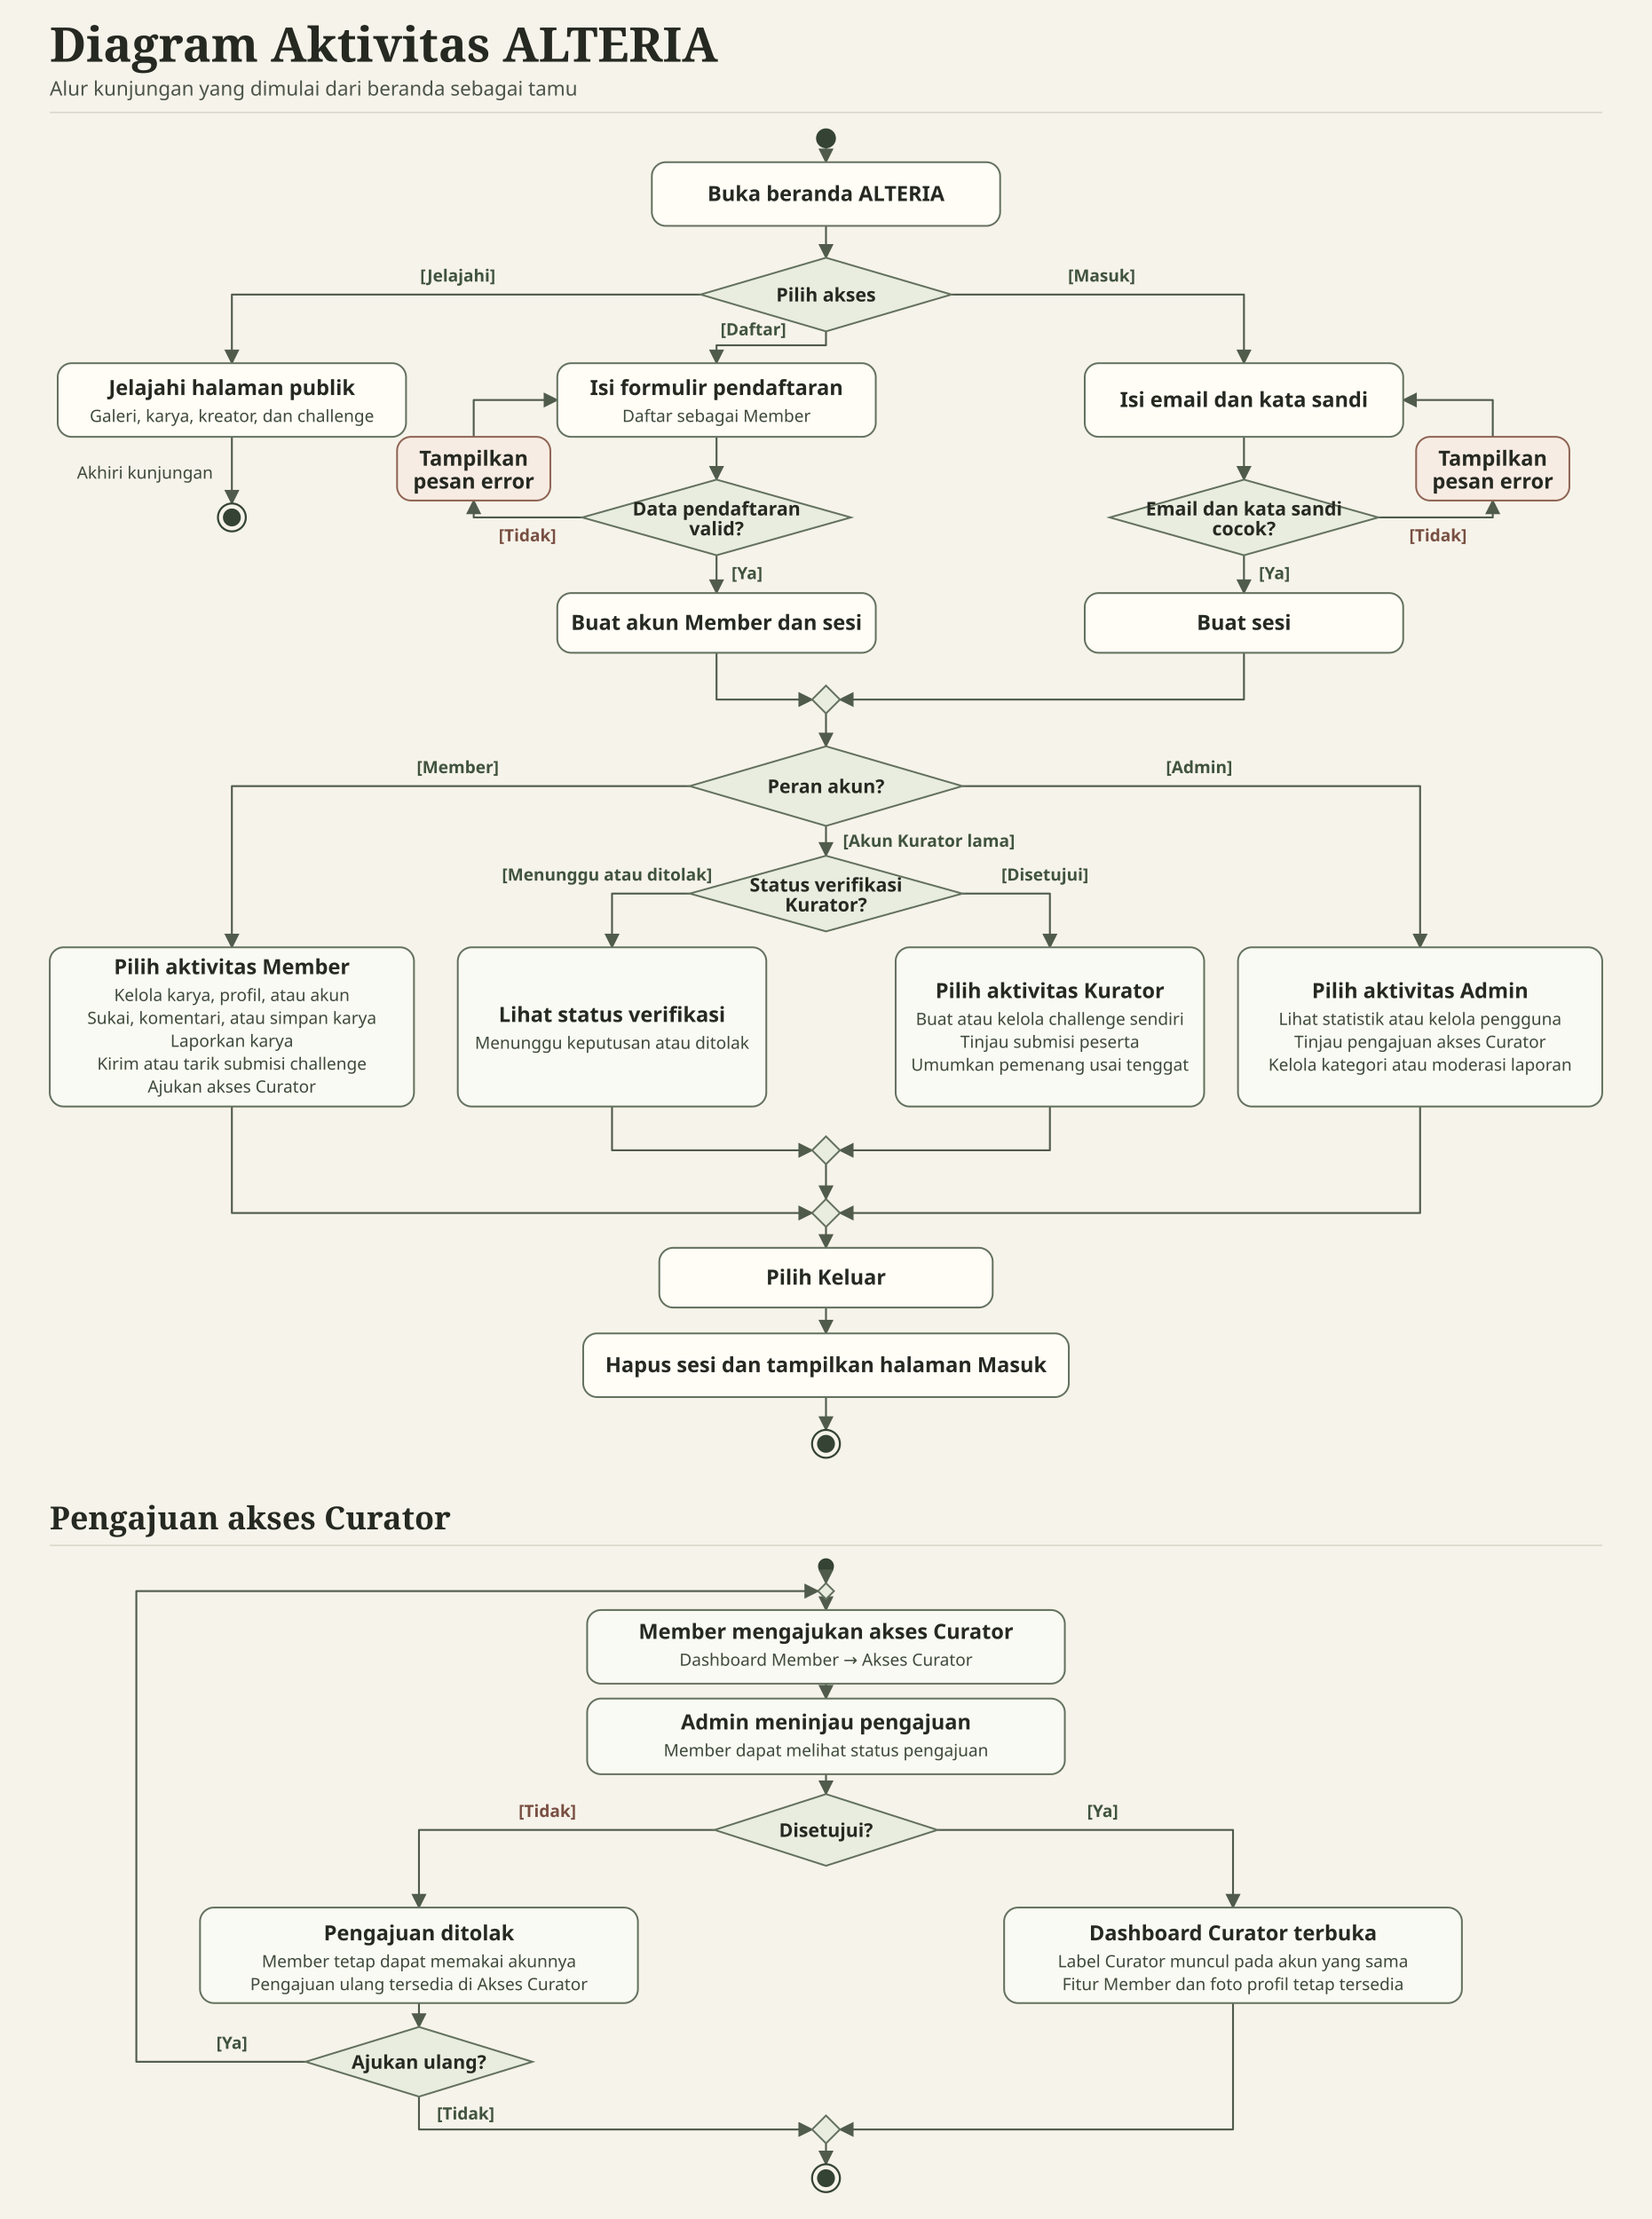
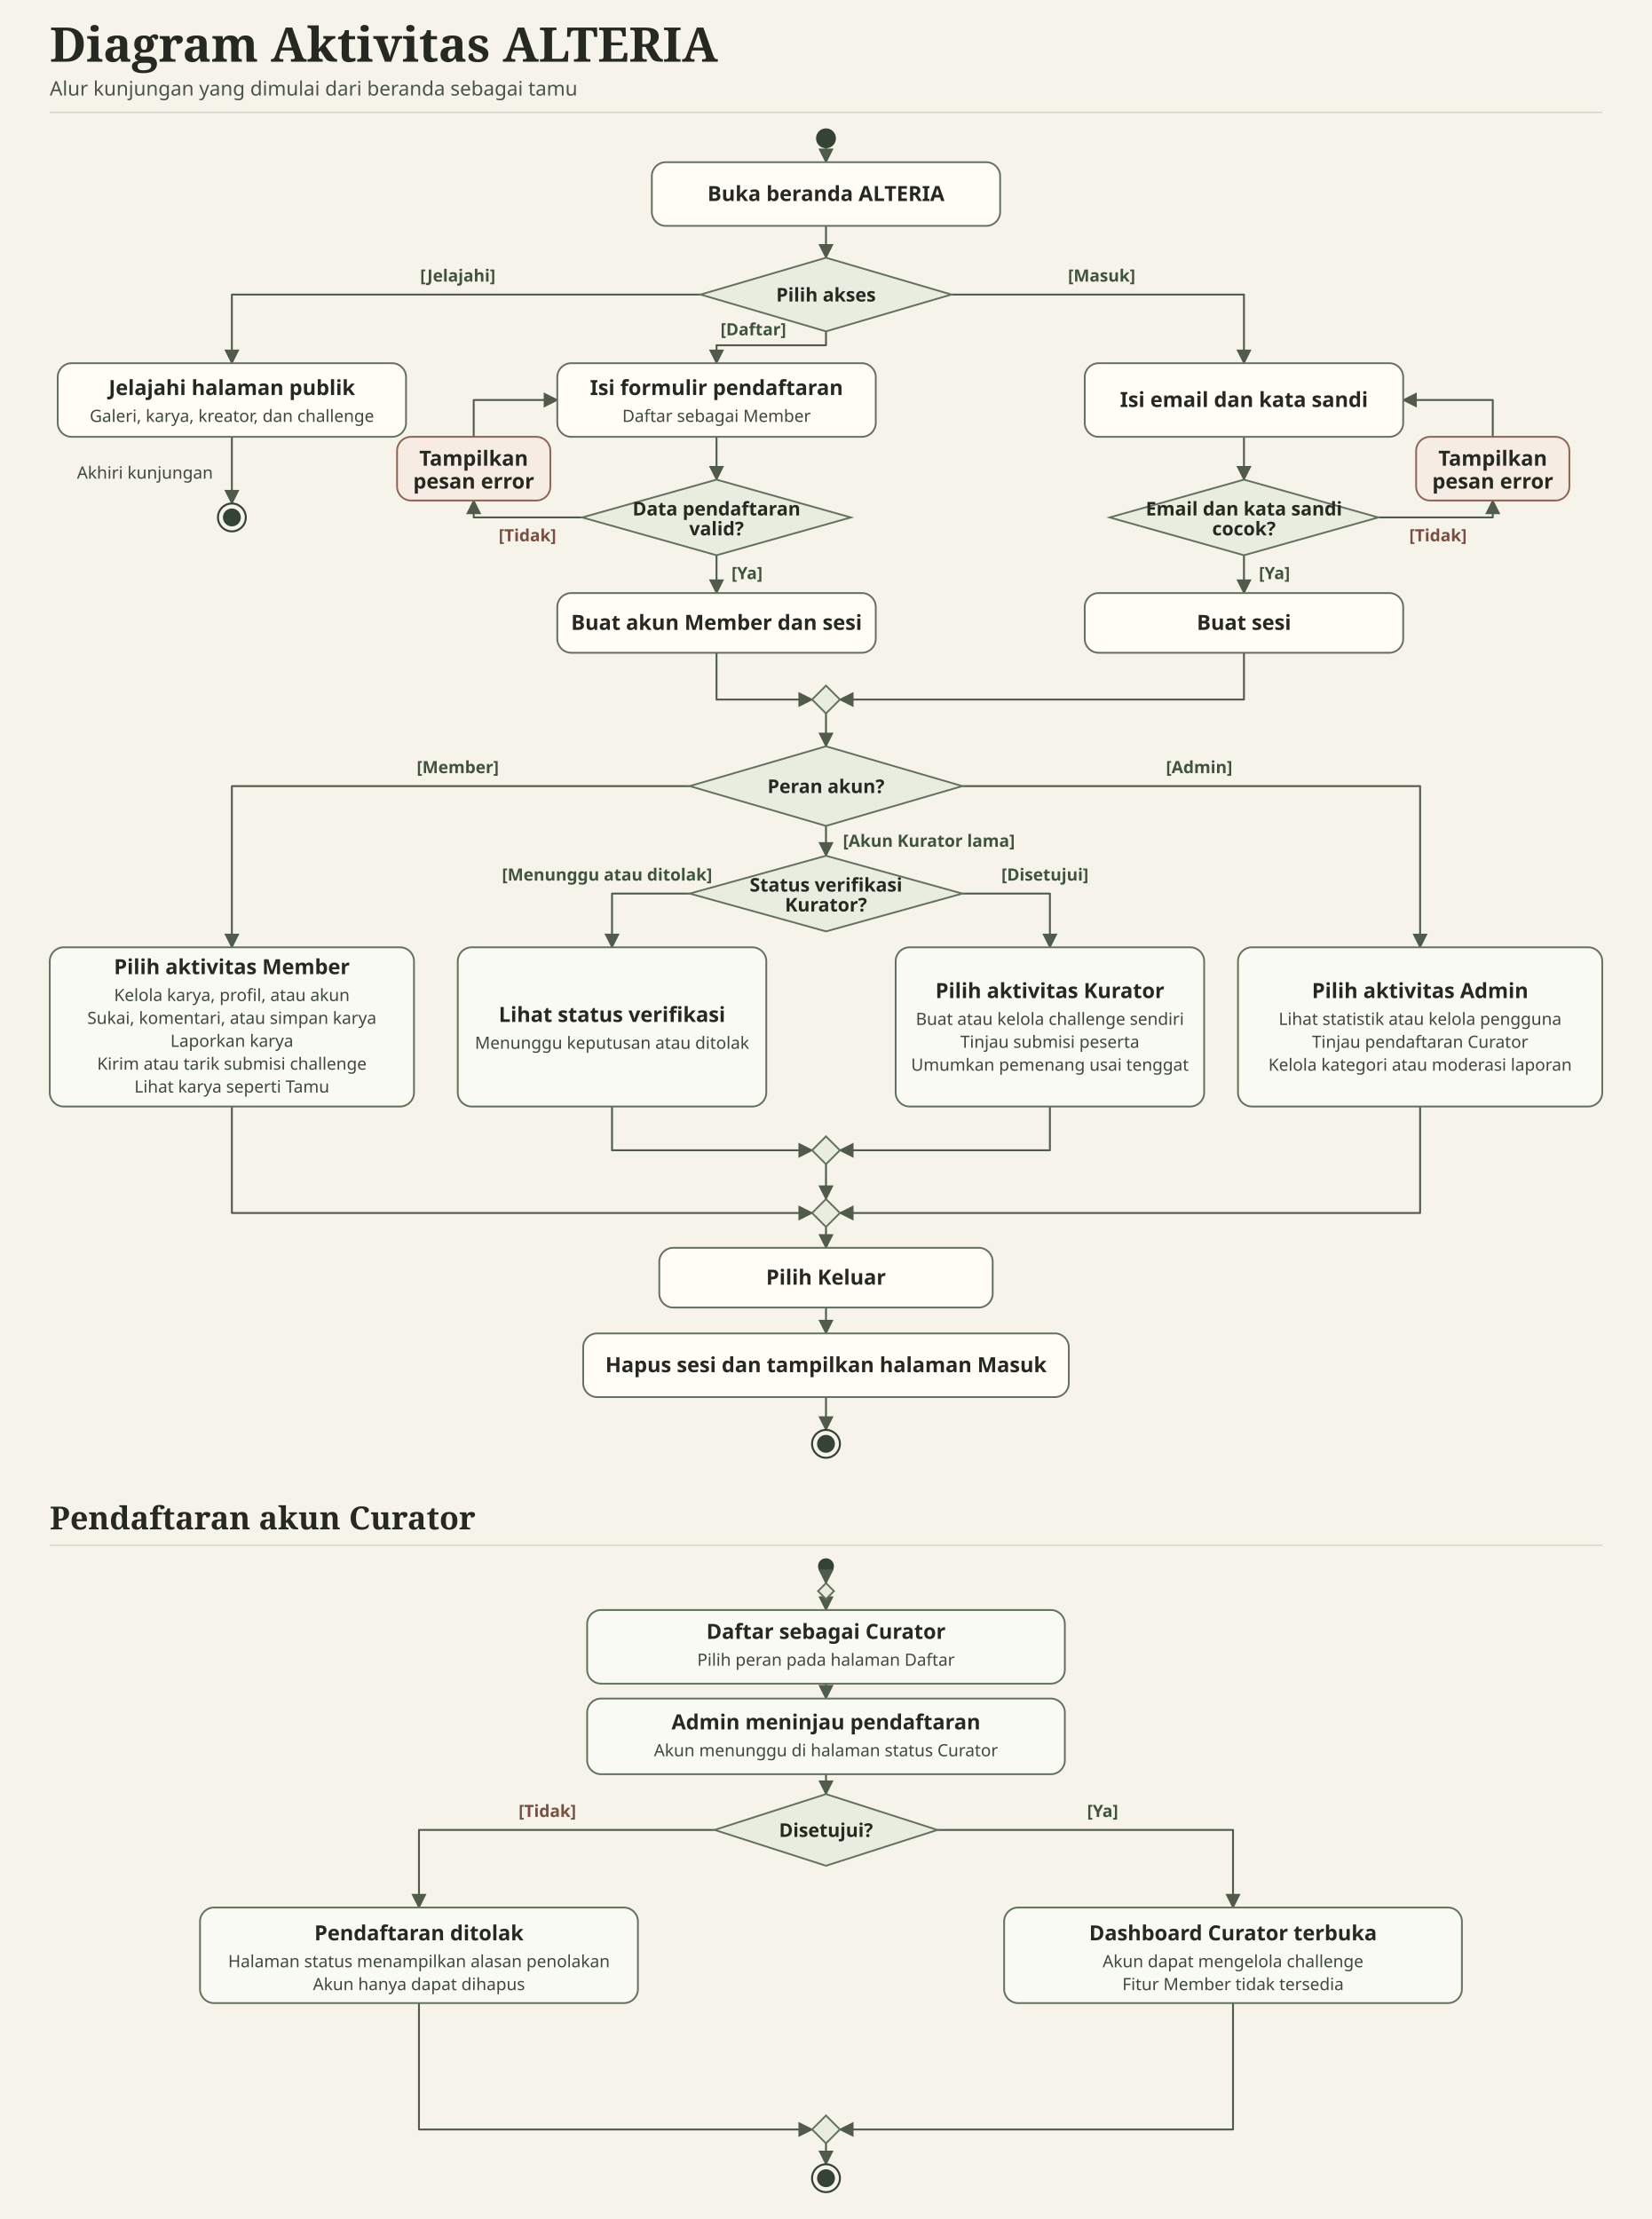
<svg xmlns="http://www.w3.org/2000/svg" width="1660" height="2230" viewBox="0 0 1660 2230" role="img" aria-labelledby="title description">
  <defs>
    <marker id="arrow" viewBox="0 0 10 10" refX="9" refY="5" markerWidth="8" markerHeight="8" orient="auto">
      <path d="M 0,0 L 10,5 L 0,10 Z" fill="#505b4c" />
    </marker>
  </defs>
  <style>
    text { font-family: "Noto Sans", "DejaVu Sans", sans-serif; fill: #252921; }
    .page-title { font-family: "Noto Serif", Georgia, serif; font-size: 48px; font-weight: 600; }
    .section-title { font-family: "Noto Serif", Georgia, serif; font-size: 32px; font-weight: 600; }
    .subtitle { font-size: 20px; fill: #4b5448; }
    .action, .decision, .merge { stroke: #64715f; stroke-width: 1.8; }
    .action { fill: #fffdf6; }
    .decision, .merge { fill: #e8eddf; }
    .error-action { fill: #f7ece3; stroke: #8e6454; }
    .role-action { fill: #f9faf3; }
    .action-title { font-size: 21px; font-weight: 650; }
    .decision-title { font-size: 19px; font-weight: 650; }
    .detail { font-size: 17px; fill: #3e493b; }
    .guard { font-size: 17px; font-weight: 600; fill: #40533e; }
    .error-guard { fill: #784f42; }
    .flow { fill: none; stroke: #505b4c; stroke-width: 1.9; stroke-linejoin: round; marker-end: url(#arrow); }
    .terminal { fill: #344333; }
  </style>
  <rect width="1660" height="2230" fill="#f6f3ea" />
  <text class="page-title" x="50" y="62">Diagram Aktivitas ALTERIA</text>
  <text class="subtitle" x="50" y="96">Alur kunjungan yang dimulai dari beranda sebagai tamu</text>
  <path d="M 50,113 H 1610" stroke="#d9d6c9" stroke-width="1.4" />
  <circle id="start" class="terminal" cx="830" cy="139" r="10" />
  <path id="start-to-home" class="flow" d="M 830,149 V 163" />
  <path id="home-to-access" class="flow" d="M 830,227 V 259" />
  <path id="access-to-public" class="flow" d="M 704,296 H 233 V 365" />
  <path id="access-to-register" class="flow" d="M 830,333 V 347 H 720 V 365" />
  <path id="access-to-login" class="flow" d="M 956,296 H 1250 V 365" />
  <path id="public-to-end" class="flow" d="M 233,439 V 506" />
  <path id="register-to-validation" class="flow" d="M 720,439 V 482" />
  <path id="login-to-validation" class="flow" d="M 1250,439 V 482" />
  <path id="signup-invalid" class="flow" d="M 585,520 H 476 V 503" />
  <path id="retry-signup" class="flow" d="M 476,439 V 402 H 560" />
  <path id="login-invalid" class="flow" d="M 1385,520 H 1500 V 503" />
  <path id="retry-login" class="flow" d="M 1500,439 V 402 H 1410" />
  <path id="signup-valid" class="flow" d="M 720,558 V 596" />
  <path id="login-valid" class="flow" d="M 1250,558 V 596" />
  <path id="signup-to-merge" class="flow" d="M 720,656 V 703 H 816" />
  <path id="login-to-merge" class="flow" d="M 1250,656 V 703 H 844" />
  <path id="session-to-role" class="flow" d="M 830,717 V 750" />
  <path id="role-to-member" class="flow" d="M 693,790 H 233 V 952" />
  <path id="role-to-curator" class="flow" d="M 830,830 V 860" />
  <path id="role-to-admin" class="flow" d="M 967,790 H 1427 V 952" />
  <path id="curator-status" class="flow" d="M 693,898 H 615 V 952" />
  <path id="curator-approved" class="flow" d="M 967,898 H 1055 V 952" />
  <path id="pending-to-merge" class="flow" d="M 615,1112 V 1156 H 816" />
  <path id="curator-to-merge" class="flow" d="M 1055,1112 V 1156 H 844" />
  <path id="curator-to-activity-merge" class="flow" d="M 830,1170 V 1205" />
  <path id="member-to-activity-merge" class="flow" d="M 233,1112 V 1219 H 816" />
  <path id="admin-to-activity-merge" class="flow" d="M 1427,1112 V 1219 H 844" />
  <path id="activity-to-signout" class="flow" d="M 830,1233 V 1254" />
  <path id="signout-to-login" class="flow" d="M 830,1314 V 1340" />
  <path id="login-to-end" class="flow" d="M 830,1404 V 1437" />
  <g id="open-home">
    <rect class="action " x="655" y="163" width="350" height="64" rx="14" />
    <text class="action-title" x="830" y="202" text-anchor="middle">Buka beranda ALTERIA</text>
  </g>
  <g id="choose-access">
    <polygon class="decision" points="830,259 956,296 830,333 704,296" />
    <text class="decision-title" x="830" y="303" text-anchor="middle">Pilih akses</text>
  </g>
  <text class="guard" x="460" y="283" text-anchor="middle">[Jelajahi]</text>
  <text class="guard" x="757" y="337" text-anchor="middle">[Daftar]</text>
  <text class="guard" x="1107" y="283" text-anchor="middle">[Masuk]</text>
  <g id="public-pages">
    <rect class="action " x="58" y="365" width="350" height="74" rx="14" />
    <text class="action-title" x="233" y="397" text-anchor="middle">Jelajahi halaman publik</text>
    <text class="detail" x="233" y="424" text-anchor="middle">Galeri, karya, kreator, dan challenge</text>
  </g>
  <g id="register-form">
    <rect class="action " x="560" y="365" width="320" height="74" rx="14" />
    <text class="action-title" x="720" y="397" text-anchor="middle">Isi formulir pendaftaran</text>
    <text class="detail" x="720" y="424" text-anchor="middle">Daftar sebagai Member</text>
  </g>
  <g id="login-form">
    <rect class="action " x="1090" y="365" width="320" height="74" rx="14" />
    <text class="action-title" x="1250" y="409" text-anchor="middle">Isi email dan kata sandi</text>
  </g>
  <text class="detail" x="214" y="481" text-anchor="end">Akhiri kunjungan</text>
  <g id="public-end">
    <circle cx="233" cy="520" r="14" fill="#f6f3ea" stroke="#344333" stroke-width="2" />
    <circle cx="233" cy="520" r="9" class="terminal" />
  </g>
  <g id="register-error">
    <rect class="action error-action" x="399" y="439" width="154" height="64" rx="14" />
    <text class="action-title" x="476" y="468" text-anchor="middle">Tampilkan</text>
    <text class="action-title" x="476" y="491" text-anchor="middle">pesan error</text>
  </g>
  <g id="login-error">
    <rect class="action error-action" x="1423" y="439" width="154" height="64" rx="14" />
    <text class="action-title" x="1500" y="468" text-anchor="middle">Tampilkan</text>
    <text class="action-title" x="1500" y="491" text-anchor="middle">pesan error</text>
  </g>
  <g id="validate-registration">
    <polygon class="decision" points="720,482 855,520 720,558 585,520" />
    <text class="decision-title" x="720" y="518" text-anchor="middle">Data pendaftaran</text>
    <text class="decision-title" x="720" y="538" text-anchor="middle">valid?</text>
  </g>
  <g id="validate-login">
    <polygon class="decision" points="1250,482 1385,520 1250,558 1115,520" />
    <text class="decision-title" x="1250" y="518" text-anchor="middle">Email dan kata sandi</text>
    <text class="decision-title" x="1250" y="538" text-anchor="middle">cocok?</text>
  </g>
  <text class="guard error-guard" x="530" y="544" text-anchor="middle">[Tidak]</text>
  <text class="guard error-guard" x="1445" y="544" text-anchor="middle">[Tidak]</text>
  <text class="guard" x="735" y="582" text-anchor="start">[Ya]</text>
  <text class="guard" x="1265" y="582" text-anchor="start">[Ya]</text>
  <g id="register-session">
    <rect class="action " x="560" y="596" width="320" height="60" rx="14" />
    <text class="action-title" x="720" y="633" text-anchor="middle">Buat akun Member dan sesi</text>
  </g>
  <g id="login-session">
    <rect class="action " x="1090" y="596" width="320" height="60" rx="14" />
    <text class="action-title" x="1250" y="633" text-anchor="middle">Buat sesi</text>
  </g>
  <g id="successful-session">
    <polygon class="merge" points="830,689 844,703 830,717 816,703" />
  </g>
  <g id="read-role">
    <polygon class="decision" points="830,750 967,790 830,830 693,790" />
    <text class="decision-title" x="830" y="797" text-anchor="middle">Peran akun?</text>
  </g>
  <text class="guard" x="460" y="777" text-anchor="middle">[Member]</text>
  <text class="guard" x="847" y="851" text-anchor="start">[Akun Kurator lama]</text>
  <text class="guard" x="1205" y="777" text-anchor="middle">[Admin]</text>
  <g id="check-curator-status">
    <polygon class="decision" points="830,860 967,898 830,936 693,898" />
    <text class="decision-title" x="830" y="896" text-anchor="middle">Status verifikasi</text>
    <text class="decision-title" x="830" y="916" text-anchor="middle">Kurator?</text>
  </g>
  <text class="guard" x="610" y="885" text-anchor="middle">[Menunggu atau ditolak]</text>
  <text class="guard" x="1050" y="885" text-anchor="middle">[Disetujui]</text>
  <g id="member-activities">
    <rect class="action role-action" x="50" y="952" width="366" height="160" rx="14" />
    <text class="action-title" x="233" y="979" text-anchor="middle">Pilih aktivitas Member</text>
    <text class="detail" x="233" y="1006" text-anchor="middle">Kelola karya, profil, atau akun</text>
    <text class="detail" x="233" y="1029" text-anchor="middle">Sukai, komentari, atau simpan karya</text>
    <text class="detail" x="233" y="1052" text-anchor="middle">Laporkan karya</text>
    <text class="detail" x="233" y="1075" text-anchor="middle">Kirim atau tarik submisi challenge</text>
-     <text class="detail" x="233" y="1098" text-anchor="middle">Ajukan akses Curator</text>
+     <text class="detail" x="233" y="1098" text-anchor="middle">Lihat karya seperti Tamu</text>
  </g>
  <g id="curator-status-page">
    <rect class="action role-action" x="460" y="952" width="310" height="160" rx="14" />
    <text class="action-title" x="615" y="1027" text-anchor="middle">Lihat status verifikasi</text>
    <text class="detail" x="615" y="1054" text-anchor="middle">Menunggu keputusan atau ditolak</text>
  </g>
  <g id="curator-activities">
    <rect class="action role-action" x="900" y="952" width="310" height="160" rx="14" />
    <text class="action-title" x="1055" y="1003" text-anchor="middle">Pilih aktivitas Kurator</text>
    <text class="detail" x="1055" y="1030" text-anchor="middle">Buat atau kelola challenge sendiri</text>
    <text class="detail" x="1055" y="1053" text-anchor="middle">Tinjau submisi peserta</text>
    <text class="detail" x="1055" y="1076" text-anchor="middle">Umumkan pemenang usai tenggat</text>
  </g>
  <g id="admin-activities">
    <rect class="action role-action" x="1244" y="952" width="366" height="160" rx="14" />
    <text class="action-title" x="1427" y="1003" text-anchor="middle">Pilih aktivitas Admin</text>
    <text class="detail" x="1427" y="1030" text-anchor="middle">Lihat statistik atau kelola pengguna</text>
-     <text class="detail" x="1427" y="1053" text-anchor="middle">Tinjau pengajuan akses Curator</text>
+     <text class="detail" x="1427" y="1053" text-anchor="middle">Tinjau pendaftaran Curator</text>
    <text class="detail" x="1427" y="1076" text-anchor="middle">Kelola kategori atau moderasi laporan</text>
  </g>
  <g id="merge-curator-routes">
    <polygon class="merge" points="830,1142 844,1156 830,1170 816,1156" />
  </g>
  <g id="merge-role-routes">
    <polygon class="merge" points="830,1205 844,1219 830,1233 816,1219" />
  </g>
  <g id="sign-out">
    <rect class="action " x="662.5" y="1254" width="335" height="60" rx="14" />
    <text class="action-title" x="830" y="1291" text-anchor="middle">Pilih Keluar</text>
  </g>
  <g id="clear-session">
    <rect class="action " x="586" y="1340" width="488" height="64" rx="14" />
    <text class="action-title" x="830" y="1379" text-anchor="middle">Hapus sesi dan tampilkan halaman Masuk</text>
  </g>
  <g id="signed-end">
    <circle cx="830" cy="1451" r="14" fill="#f6f3ea" stroke="#344333" stroke-width="2" />
    <circle cx="830" cy="1451" r="9" class="terminal" />
  </g>
-   <g id="curator-application-flow">
-     <text class="section-title" x="50" y="1537">Pengajuan akses Curator</text>
+   <g id="curator-registration-flow">
+     <text class="section-title" x="50" y="1537">Pendaftaran akun Curator</text>
    <path d="M 50,1553 H 1610" stroke="#d9d6c9" stroke-width="1.4" />
    <circle class="terminal" cx="830" cy="1574" r="8" />
    <path class="flow" d="M 830,1582 V 1591" />
    <path class="flow" d="M 830,1607 V 1618" />
    <path class="flow" d="M 830,1692 V 1707" />
    <path class="flow" d="M 830,1783 V 1803" />
    <path class="flow" d="M 718,1839 H 421 V 1917" />
    <path class="flow" d="M 942,1839 H 1239 V 1917" />
-     <path class="flow" d="M 421,2013 V 2037" />
-     <path class="flow" d="M 307,2072 H 137 V 1599 H 822" />
-     <path class="flow" d="M 421,2107 V 2140 H 816" />
+     <path class="flow" d="M 421,2013 V 2140 H 816" />
    <path class="flow" d="M 1239,2013 V 2140 H 844" />
    <path class="flow" d="M 830,2154 V 2175" />
    <polygon class="merge" points="830,1591 838,1599 830,1607 822,1599" />
    <g id="submit-curator-application">
      <rect class="action role-action" x="590" y="1618" width="480" height="74" rx="14" />
-       <text class="action-title" x="830" y="1647" text-anchor="middle">Member mengajukan akses Curator</text>
-       <text class="detail" x="830" y="1674" text-anchor="middle">Dashboard Member → Akses Curator</text>
+       <text class="action-title" x="830" y="1647" text-anchor="middle">Daftar sebagai Curator</text>
+       <text class="detail" x="830" y="1674" text-anchor="middle">Pilih peran pada halaman Daftar</text>
    </g>
    <g id="review-curator-application">
      <rect class="action role-action" x="590" y="1707" width="480" height="76" rx="14" />
-       <text class="action-title" x="830" y="1738" text-anchor="middle">Admin meninjau pengajuan</text>
-       <text class="detail" x="830" y="1765" text-anchor="middle">Member dapat melihat status pengajuan</text>
+       <text class="action-title" x="830" y="1738" text-anchor="middle">Admin meninjau pendaftaran</text>
+       <text class="detail" x="830" y="1765" text-anchor="middle">Akun menunggu di halaman status Curator</text>
    </g>
    <g id="curator-application-decision">
      <polygon class="decision" points="830,1803 942,1839 830,1875 718,1839" />
      <text class="decision-title" x="830" y="1846" text-anchor="middle">Disetujui?</text>
      <text class="guard error-guard" x="550" y="1826" text-anchor="middle">[Tidak]</text>
      <text class="guard" x="1108" y="1826" text-anchor="middle">[Ya]</text>
    </g>
    <g id="curator-application-rejected">
      <rect class="action role-action" x="201" y="1917" width="440" height="96" rx="14" />
-       <text class="action-title" x="421" y="1950" text-anchor="middle">Pengajuan ditolak</text>
-       <text class="detail" x="421" y="1977" text-anchor="middle">Member tetap dapat memakai akunnya</text>
-       <text class="detail" x="421" y="2000" text-anchor="middle">Pengajuan ulang tersedia di Akses Curator</text>
+       <text class="action-title" x="421" y="1950" text-anchor="middle">Pendaftaran ditolak</text>
+       <text class="detail" x="421" y="1977" text-anchor="middle">Halaman status menampilkan alasan penolakan</text>
+       <text class="detail" x="421" y="2000" text-anchor="middle">Akun hanya dapat dihapus</text>
    </g>
    <g id="curator-application-approved">
      <rect class="action role-action" x="1009" y="1917" width="460" height="96" rx="14" />
      <text class="action-title" x="1239" y="1950" text-anchor="middle">Dashboard Curator terbuka</text>
-       <text class="detail" x="1239" y="1977" text-anchor="middle">Label Curator muncul pada akun yang sama</text>
-       <text class="detail" x="1239" y="2000" text-anchor="middle">Fitur Member dan foto profil tetap tersedia</text>
-     </g>
-     <g id="resubmit-curator-application">
-       <polygon class="decision" points="421,2037 535,2072 421,2107 307,2072" />
-       <text class="decision-title" x="421" y="2079" text-anchor="middle">Ajukan ulang?</text>
-       <text class="guard" x="233" y="2059" text-anchor="middle">[Ya]</text>
-       <text class="guard" x="439" y="2130" text-anchor="start">[Tidak]</text>
+       <text class="detail" x="1239" y="1977" text-anchor="middle">Akun dapat mengelola challenge</text>
+       <text class="detail" x="1239" y="2000" text-anchor="middle">Fitur Member tidak tersedia</text>
    </g>
    <polygon class="merge" points="830,2126 844,2140 830,2154 816,2140" />
    <circle cx="830" cy="2189" r="14" fill="#f6f3ea" stroke="#344333" stroke-width="2" />
    <circle cx="830" cy="2189" r="9" class="terminal" />
  </g>
</svg>
